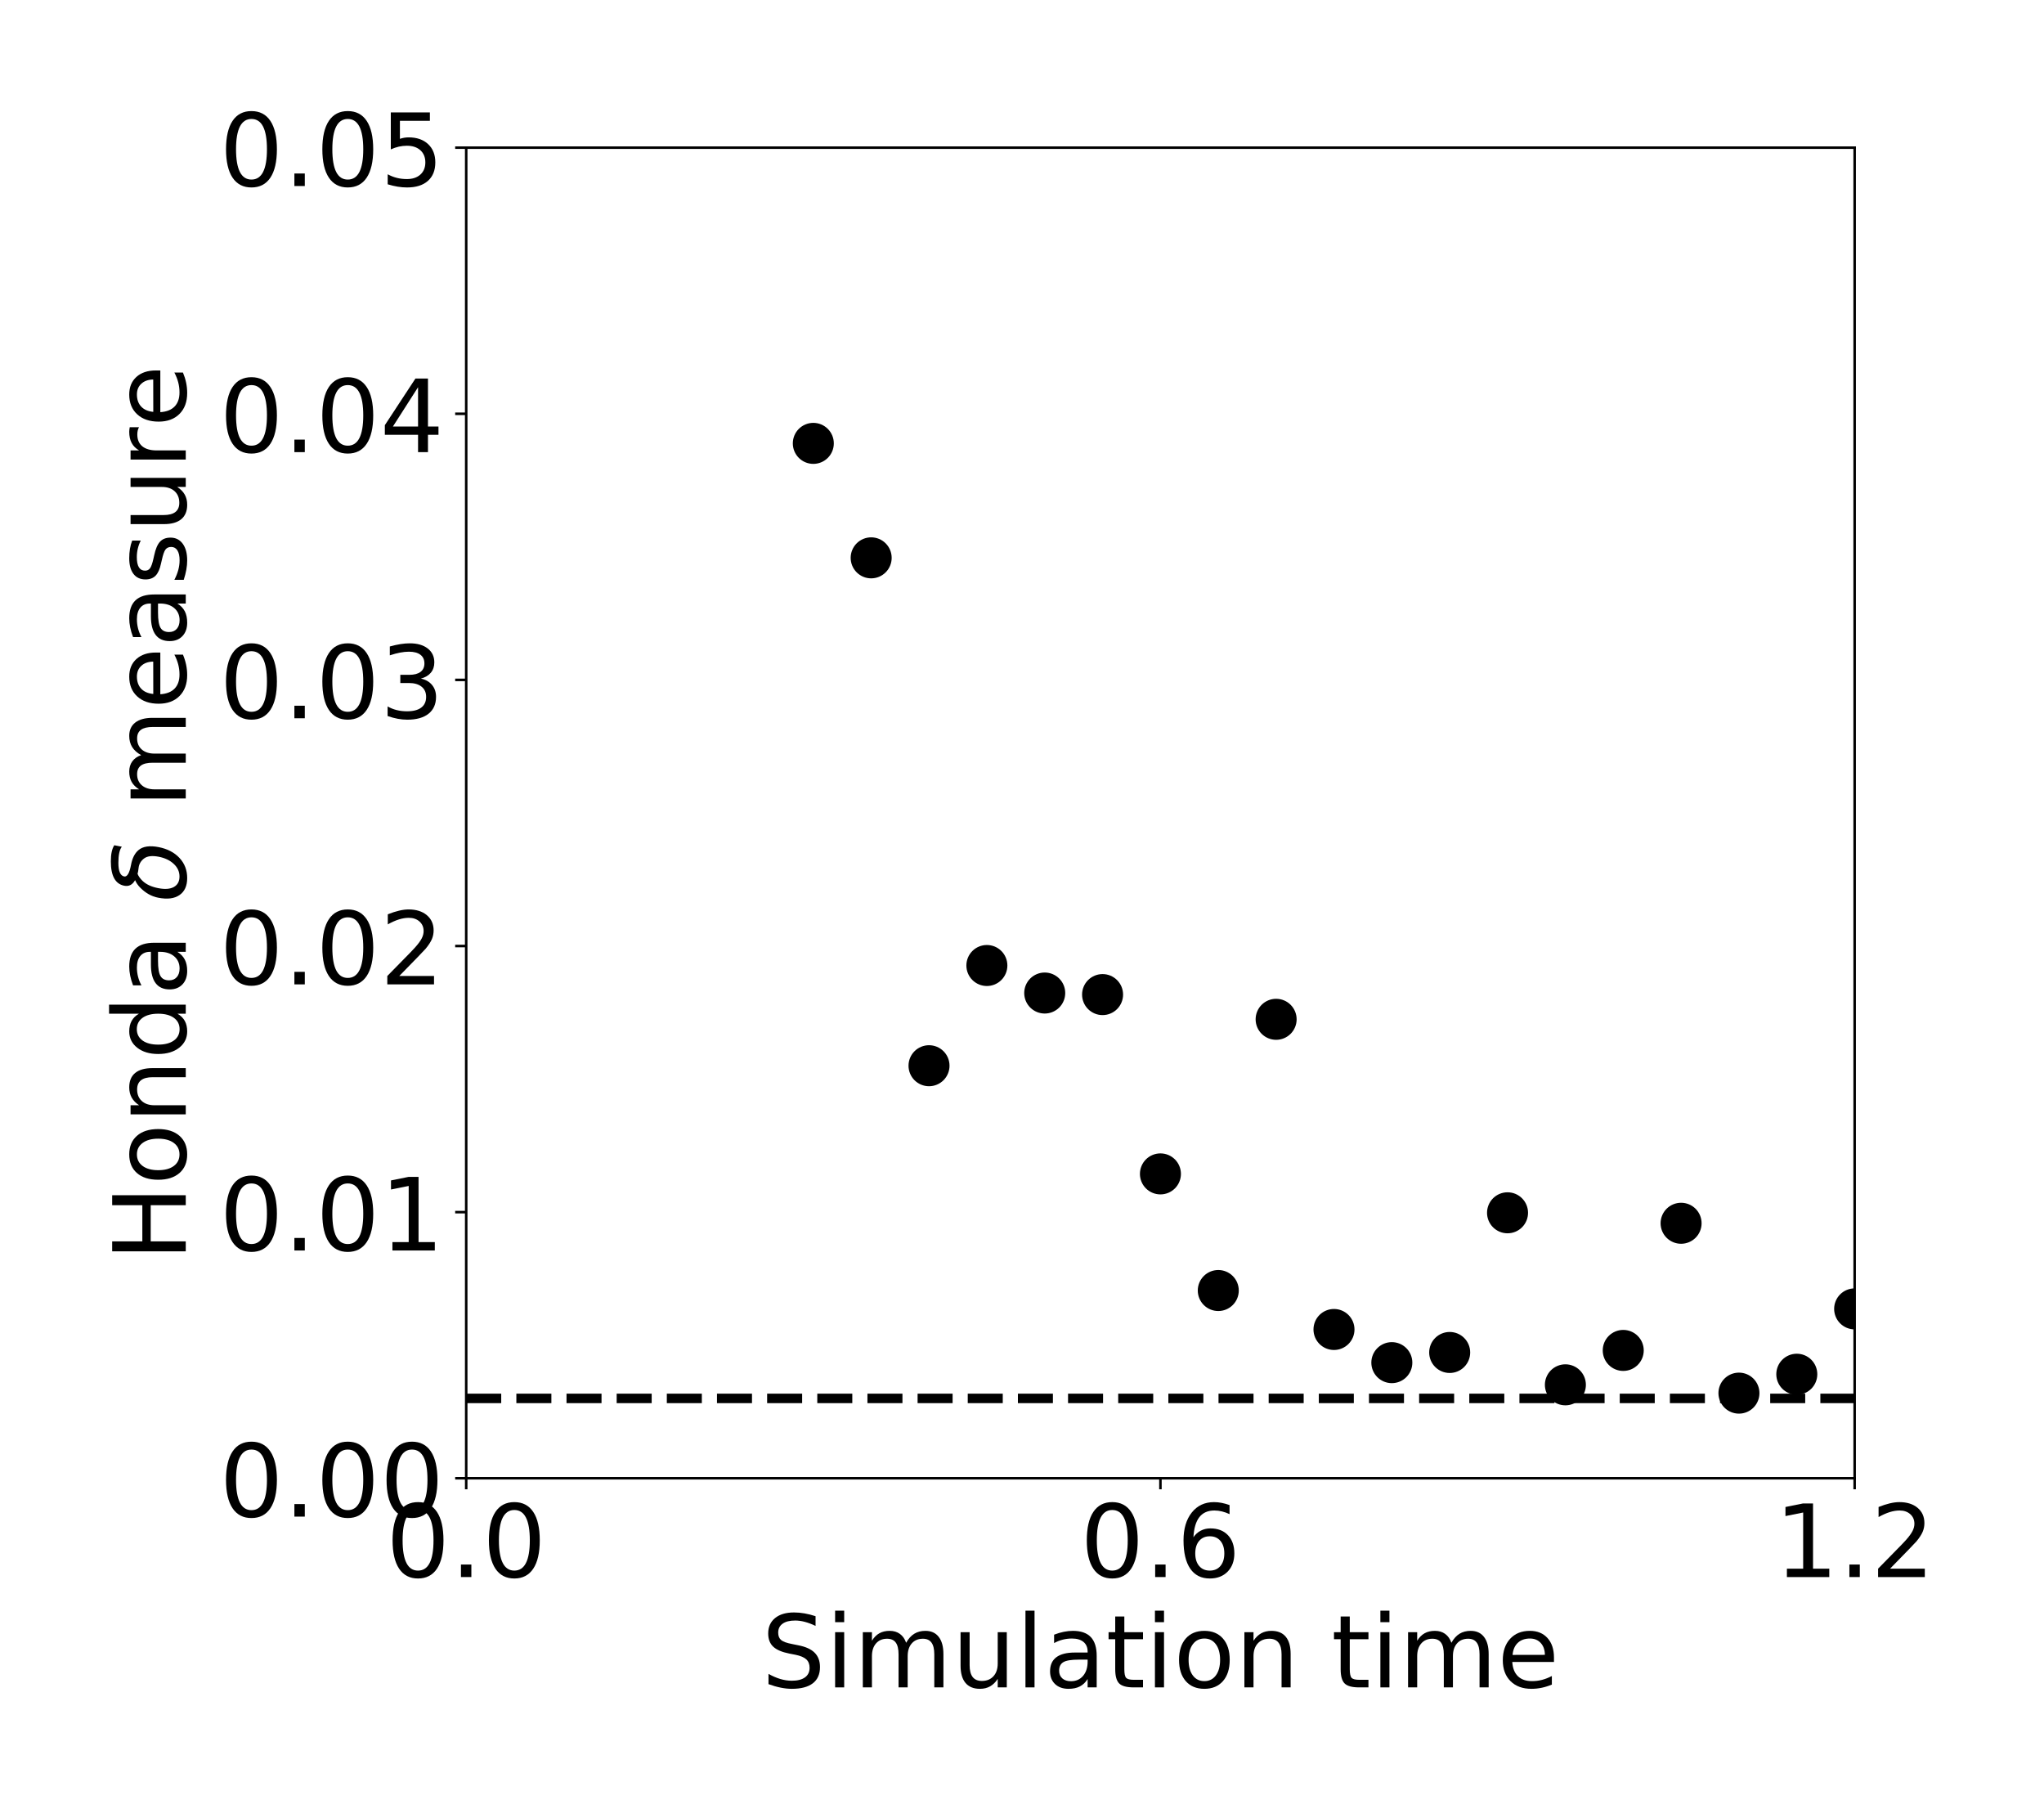
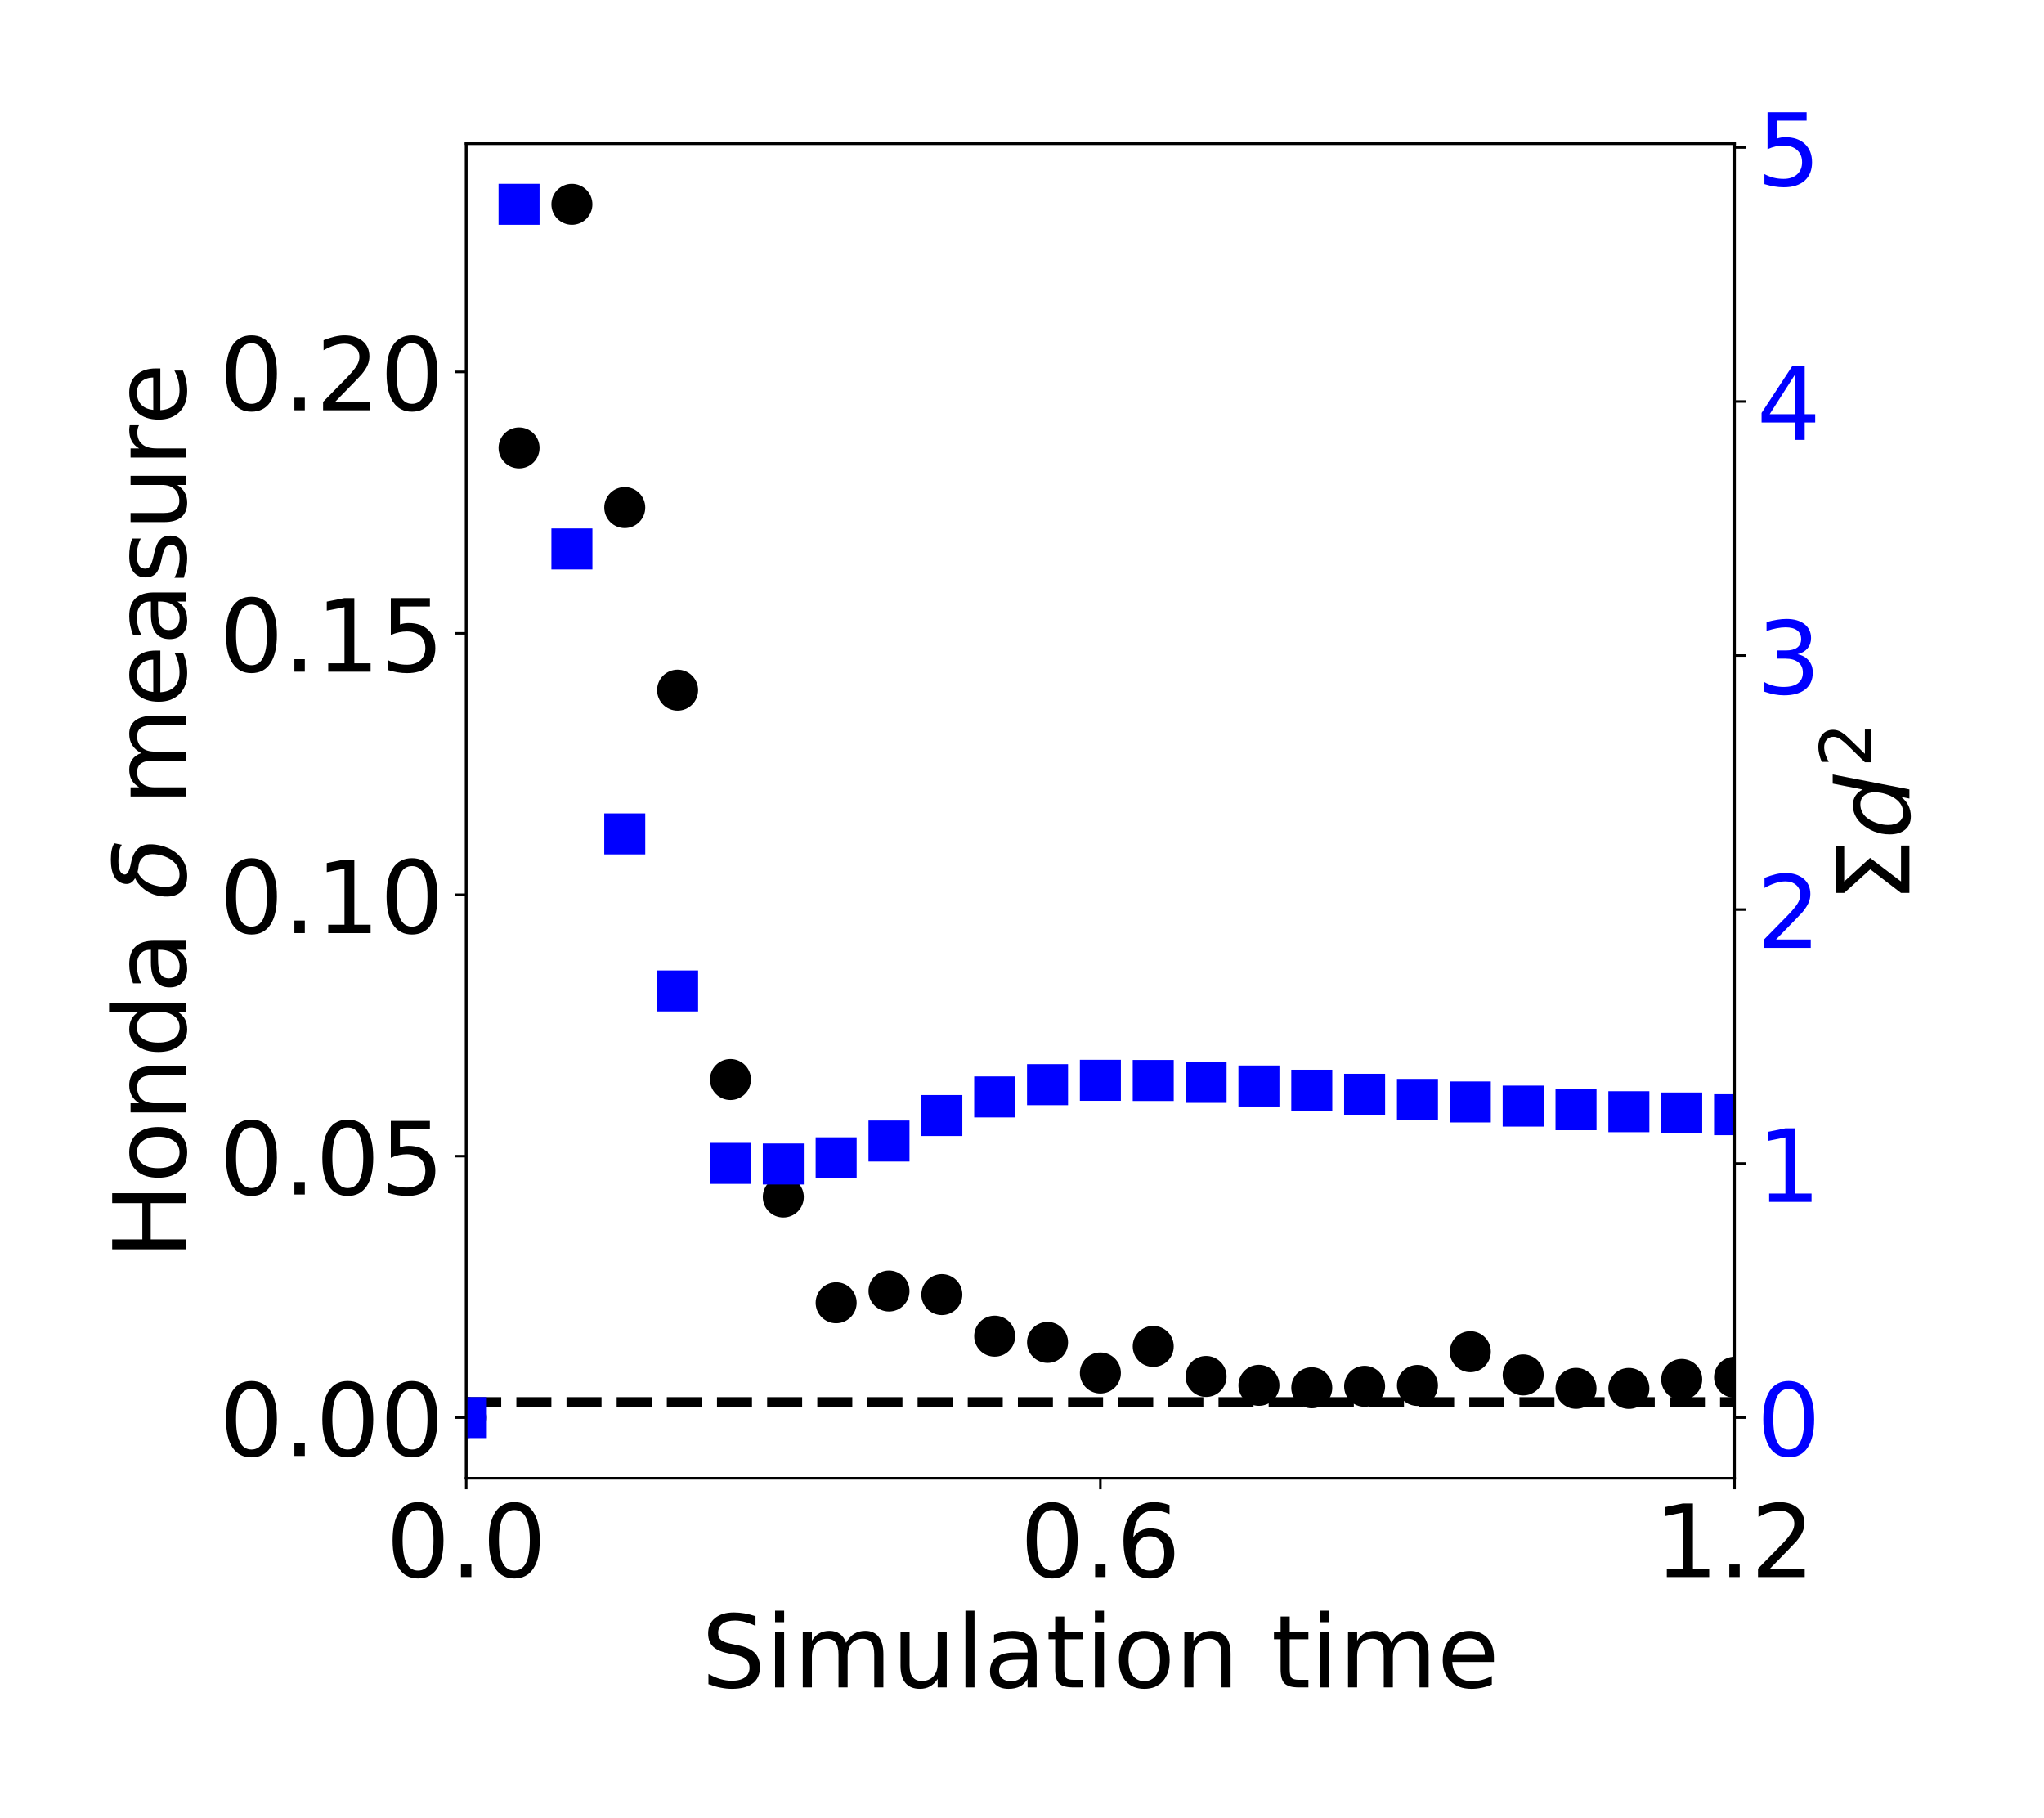
<svg xmlns="http://www.w3.org/2000/svg" xmlns:xlink="http://www.w3.org/1999/xlink" height="576pt" version="1.1" viewBox="0 0 648 576" width="648pt">
  <defs>
    <style type="text/css">
*{stroke-linecap:butt;stroke-linejoin:round;}
  </style>
  </defs>
  <g id="figure_1">
    <g id="patch_1">
      <path d="M 0 576  L 648 576  L 648 0  L 0 0  z " style="fill:none;" />
    </g>
    <g id="axes_1">
      <g id="patch_2">
-         <path d="M 147.8 468.52  L 587.97 468.52  L 587.97 46.8  L 147.8 46.8  z " style="fill:none;" />
+         <path d="M 147.8 468.52  L 549.898 468.52  L 549.898 45.526  L 147.8 45.526  z " style="fill:none;" />
      </g>
      <g id="matplotlib.axis_1">
        <g id="xtick_1">
          <g id="line2d_1">
            <defs>
-               <path d="M 0 0  L 0 3.5  " id="m5af53bf0b3" style="stroke:#000000;stroke-width:0.8;" />
-             </defs>
-             <g>
-               <use style="stroke:#000000;stroke-width:0.8;" x="147.8" xlink:href="#m5af53bf0b3" y="468.52" />
+               <path d="M 0 0  L 0 3.5  " id="m1606294948" style="stroke:#000000;stroke-width:0.8;" />
+             </defs>
+             <g>
+               <use style="stroke:#000000;stroke-width:0.8;" x="147.8" xlink:href="#m1606294948" y="468.52" />
            </g>
          </g>
          <g id="text_1">
            <defs>
              <path d="M 31.781 66.406  Q 24.172 66.406 20.328 58.906  Q 16.5 51.422 16.5 36.375  Q 16.5 21.391 20.328 13.891  Q 24.172 6.391 31.781 6.391  Q 39.453 6.391 43.281 13.891  Q 47.125 21.391 47.125 36.375  Q 47.125 51.422 43.281 58.906  Q 39.453 66.406 31.781 66.406  z M 31.781 74.219  Q 44.047 74.219 50.516 64.516  Q 56.984 54.828 56.984 36.375  Q 56.984 17.969 50.516 8.266  Q 44.047 -1.422 31.781 -1.422  Q 19.531 -1.422 13.062 8.266  Q 6.594 17.969 6.594 36.375  Q 6.594 54.828 13.062 64.516  Q 19.531 74.219 31.781 74.219  z " id="DejaVuSans-48" />
              <path d="M 10.688 12.406  L 21 12.406  L 21 0  L 10.688 0  z " id="DejaVuSans-46" />
            </defs>
            <g transform="translate(122.355 499.835)scale(0.32 -0.32)">
              <use xlink:href="#DejaVuSans-48" />
              <use x="63.623" xlink:href="#DejaVuSans-46" />
              <use x="95.41" xlink:href="#DejaVuSans-48" />
            </g>
          </g>
        </g>
        <g id="xtick_2">
          <g id="line2d_2">
            <g>
-               <use style="stroke:#000000;stroke-width:0.8;" x="367.885" xlink:href="#m5af53bf0b3" y="468.52" />
+               <use style="stroke:#000000;stroke-width:0.8;" x="348.849" xlink:href="#m1606294948" y="468.52" />
            </g>
          </g>
          <g id="text_2">
            <defs>
              <path d="M 33.016 40.375  Q 26.375 40.375 22.484 35.828  Q 18.609 31.297 18.609 23.391  Q 18.609 15.531 22.484 10.953  Q 26.375 6.391 33.016 6.391  Q 39.656 6.391 43.531 10.953  Q 47.406 15.531 47.406 23.391  Q 47.406 31.297 43.531 35.828  Q 39.656 40.375 33.016 40.375  z M 52.594 71.297  L 52.594 62.312  Q 48.875 64.062 45.094 64.984  Q 41.312 65.922 37.594 65.922  Q 27.828 65.922 22.672 59.328  Q 17.531 52.734 16.797 39.406  Q 19.672 43.656 24.016 45.922  Q 28.375 48.188 33.594 48.188  Q 44.578 48.188 50.953 41.516  Q 57.328 34.859 57.328 23.391  Q 57.328 12.156 50.688 5.359  Q 44.047 -1.422 33.016 -1.422  Q 20.359 -1.422 13.672 8.266  Q 6.984 17.969 6.984 36.375  Q 6.984 53.656 15.188 63.938  Q 23.391 74.219 37.203 74.219  Q 40.922 74.219 44.703 73.484  Q 48.484 72.75 52.594 71.297  z " id="DejaVuSans-54" />
            </defs>
-             <g transform="translate(342.44 499.835)scale(0.32 -0.32)">
+             <g transform="translate(323.404 499.835)scale(0.32 -0.32)">
              <use xlink:href="#DejaVuSans-48" />
              <use x="63.623" xlink:href="#DejaVuSans-46" />
              <use x="95.41" xlink:href="#DejaVuSans-54" />
            </g>
          </g>
        </g>
        <g id="xtick_3">
          <g id="line2d_3">
            <g>
-               <use style="stroke:#000000;stroke-width:0.8;" x="587.97" xlink:href="#m5af53bf0b3" y="468.52" />
+               <use style="stroke:#000000;stroke-width:0.8;" x="549.898" xlink:href="#m1606294948" y="468.52" />
            </g>
          </g>
          <g id="text_3">
            <defs>
              <path d="M 12.406 8.297  L 28.516 8.297  L 28.516 63.922  L 10.984 60.406  L 10.984 69.391  L 28.422 72.906  L 38.281 72.906  L 38.281 8.297  L 54.391 8.297  L 54.391 0  L 12.406 0  z " id="DejaVuSans-49" />
              <path d="M 19.188 8.297  L 53.609 8.297  L 53.609 0  L 7.328 0  L 7.328 8.297  Q 12.938 14.109 22.625 23.891  Q 32.328 33.688 34.812 36.531  Q 39.547 41.844 41.422 45.531  Q 43.312 49.219 43.312 52.781  Q 43.312 58.594 39.234 62.25  Q 35.156 65.922 28.609 65.922  Q 23.969 65.922 18.812 64.312  Q 13.672 62.703 7.812 59.422  L 7.812 69.391  Q 13.766 71.781 18.938 73  Q 24.125 74.219 28.422 74.219  Q 39.75 74.219 46.484 68.547  Q 53.219 62.891 53.219 53.422  Q 53.219 48.922 51.531 44.891  Q 49.859 40.875 45.406 35.406  Q 44.188 33.984 37.641 27.219  Q 31.109 20.453 19.188 8.297  z " id="DejaVuSans-50" />
            </defs>
-             <g transform="translate(562.525 499.835)scale(0.32 -0.32)">
+             <g transform="translate(524.453 499.835)scale(0.32 -0.32)">
              <use xlink:href="#DejaVuSans-49" />
              <use x="63.623" xlink:href="#DejaVuSans-46" />
              <use x="95.41" xlink:href="#DejaVuSans-50" />
            </g>
          </g>
        </g>
        <g id="text_4">
          <defs>
            <path d="M 53.516 70.516  L 53.516 60.891  Q 47.906 63.578 42.922 64.891  Q 37.938 66.219 33.297 66.219  Q 25.25 66.219 20.875 63.094  Q 16.5 59.969 16.5 54.203  Q 16.5 49.359 19.406 46.891  Q 22.312 44.438 30.422 42.922  L 36.375 41.703  Q 47.406 39.594 52.656 34.297  Q 57.906 29 57.906 20.125  Q 57.906 9.516 50.797 4.047  Q 43.703 -1.422 29.984 -1.422  Q 24.812 -1.422 18.969 -0.25  Q 13.141 0.922 6.891 3.219  L 6.891 13.375  Q 12.891 10.016 18.656 8.297  Q 24.422 6.594 29.984 6.594  Q 38.422 6.594 43.016 9.906  Q 47.609 13.234 47.609 19.391  Q 47.609 24.75 44.312 27.781  Q 41.016 30.812 33.5 32.328  L 27.484 33.5  Q 16.453 35.688 11.516 40.375  Q 6.594 45.062 6.594 53.422  Q 6.594 63.094 13.406 68.656  Q 20.219 74.219 32.172 74.219  Q 37.312 74.219 42.625 73.281  Q 47.953 72.359 53.516 70.516  z " id="DejaVuSans-83" />
            <path d="M 9.422 54.688  L 18.406 54.688  L 18.406 0  L 9.422 0  z M 9.422 75.984  L 18.406 75.984  L 18.406 64.594  L 9.422 64.594  z " id="DejaVuSans-105" />
            <path d="M 52 44.188  Q 55.375 50.25 60.062 53.125  Q 64.75 56 71.094 56  Q 79.641 56 84.281 50.016  Q 88.922 44.047 88.922 33.016  L 88.922 0  L 79.891 0  L 79.891 32.719  Q 79.891 40.578 77.094 44.375  Q 74.312 48.188 68.609 48.188  Q 61.625 48.188 57.562 43.547  Q 53.516 38.922 53.516 30.906  L 53.516 0  L 44.484 0  L 44.484 32.719  Q 44.484 40.625 41.703 44.406  Q 38.922 48.188 33.109 48.188  Q 26.219 48.188 22.156 43.531  Q 18.109 38.875 18.109 30.906  L 18.109 0  L 9.078 0  L 9.078 54.688  L 18.109 54.688  L 18.109 46.188  Q 21.188 51.219 25.484 53.609  Q 29.781 56 35.688 56  Q 41.656 56 45.828 52.969  Q 50 49.953 52 44.188  z " id="DejaVuSans-109" />
            <path d="M 8.5 21.578  L 8.5 54.688  L 17.484 54.688  L 17.484 21.922  Q 17.484 14.156 20.5 10.266  Q 23.531 6.391 29.594 6.391  Q 36.859 6.391 41.078 11.031  Q 45.312 15.672 45.312 23.688  L 45.312 54.688  L 54.297 54.688  L 54.297 0  L 45.312 0  L 45.312 8.406  Q 42.047 3.422 37.719 1  Q 33.406 -1.422 27.688 -1.422  Q 18.266 -1.422 13.375 4.438  Q 8.5 10.297 8.5 21.578  z M 31.109 56  z " id="DejaVuSans-117" />
            <path d="M 9.422 75.984  L 18.406 75.984  L 18.406 0  L 9.422 0  z " id="DejaVuSans-108" />
            <path d="M 34.281 27.484  Q 23.391 27.484 19.188 25  Q 14.984 22.516 14.984 16.5  Q 14.984 11.719 18.141 8.906  Q 21.297 6.109 26.703 6.109  Q 34.188 6.109 38.703 11.406  Q 43.219 16.703 43.219 25.484  L 43.219 27.484  z M 52.203 31.203  L 52.203 0  L 43.219 0  L 43.219 8.297  Q 40.141 3.328 35.547 0.953  Q 30.953 -1.422 24.312 -1.422  Q 15.922 -1.422 10.953 3.297  Q 6 8.016 6 15.922  Q 6 25.141 12.172 29.828  Q 18.359 34.516 30.609 34.516  L 43.219 34.516  L 43.219 35.406  Q 43.219 41.609 39.141 45  Q 35.062 48.391 27.688 48.391  Q 23 48.391 18.547 47.266  Q 14.109 46.141 10.016 43.891  L 10.016 52.203  Q 14.938 54.109 19.578 55.047  Q 24.219 56 28.609 56  Q 40.484 56 46.344 49.844  Q 52.203 43.703 52.203 31.203  z " id="DejaVuSans-97" />
            <path d="M 18.312 70.219  L 18.312 54.688  L 36.812 54.688  L 36.812 47.703  L 18.312 47.703  L 18.312 18.016  Q 18.312 11.328 20.141 9.422  Q 21.969 7.516 27.594 7.516  L 36.812 7.516  L 36.812 0  L 27.594 0  Q 17.188 0 13.234 3.875  Q 9.281 7.766 9.281 18.016  L 9.281 47.703  L 2.688 47.703  L 2.688 54.688  L 9.281 54.688  L 9.281 70.219  z " id="DejaVuSans-116" />
            <path d="M 30.609 48.391  Q 23.391 48.391 19.188 42.75  Q 14.984 37.109 14.984 27.297  Q 14.984 17.484 19.156 11.844  Q 23.344 6.203 30.609 6.203  Q 37.797 6.203 41.984 11.859  Q 46.188 17.531 46.188 27.297  Q 46.188 37.016 41.984 42.703  Q 37.797 48.391 30.609 48.391  z M 30.609 56  Q 42.328 56 49.016 48.375  Q 55.719 40.766 55.719 27.297  Q 55.719 13.875 49.016 6.219  Q 42.328 -1.422 30.609 -1.422  Q 18.844 -1.422 12.172 6.219  Q 5.516 13.875 5.516 27.297  Q 5.516 40.766 12.172 48.375  Q 18.844 56 30.609 56  z " id="DejaVuSans-111" />
            <path d="M 54.891 33.016  L 54.891 0  L 45.906 0  L 45.906 32.719  Q 45.906 40.484 42.875 44.328  Q 39.844 48.188 33.797 48.188  Q 26.516 48.188 22.312 43.547  Q 18.109 38.922 18.109 30.906  L 18.109 0  L 9.078 0  L 9.078 54.688  L 18.109 54.688  L 18.109 46.188  Q 21.344 51.125 25.703 53.562  Q 30.078 56 35.797 56  Q 45.219 56 50.047 50.172  Q 54.891 44.344 54.891 33.016  z " id="DejaVuSans-110" />
            <path id="DejaVuSans-32" />
            <path d="M 56.203 29.594  L 56.203 25.203  L 14.891 25.203  Q 15.484 15.922 20.484 11.062  Q 25.484 6.203 34.422 6.203  Q 39.594 6.203 44.453 7.469  Q 49.312 8.734 54.109 11.281  L 54.109 2.781  Q 49.266 0.734 44.188 -0.344  Q 39.109 -1.422 33.891 -1.422  Q 20.797 -1.422 13.156 6.188  Q 5.516 13.812 5.516 26.812  Q 5.516 40.234 12.766 48.109  Q 20.016 56 32.328 56  Q 43.359 56 49.781 48.891  Q 56.203 41.797 56.203 29.594  z M 47.219 32.234  Q 47.125 39.594 43.094 43.984  Q 39.062 48.391 32.422 48.391  Q 24.906 48.391 20.391 44.141  Q 15.875 39.891 15.188 32.172  z " id="DejaVuSans-101" />
          </defs>
-           <g transform="translate(241.4275 534.805)scale(0.32 -0.32)">
+           <g transform="translate(222.3915 534.805)scale(0.32 -0.32)">
            <use xlink:href="#DejaVuSans-83" />
            <use x="63.477" xlink:href="#DejaVuSans-105" />
            <use x="91.26" xlink:href="#DejaVuSans-109" />
            <use x="188.672" xlink:href="#DejaVuSans-117" />
            <use x="252.051" xlink:href="#DejaVuSans-108" />
            <use x="279.834" xlink:href="#DejaVuSans-97" />
            <use x="341.113" xlink:href="#DejaVuSans-116" />
            <use x="380.322" xlink:href="#DejaVuSans-105" />
            <use x="408.105" xlink:href="#DejaVuSans-111" />
            <use x="469.287" xlink:href="#DejaVuSans-110" />
            <use x="532.666" xlink:href="#DejaVuSans-32" />
            <use x="564.453" xlink:href="#DejaVuSans-116" />
            <use x="603.662" xlink:href="#DejaVuSans-105" />
            <use x="631.445" xlink:href="#DejaVuSans-109" />
            <use x="728.857" xlink:href="#DejaVuSans-101" />
          </g>
        </g>
      </g>
      <g id="matplotlib.axis_2">
        <g id="ytick_1">
          <g id="line2d_4">
            <defs>
-               <path d="M 0 0  L -3.5 0  " id="maa8f83fc77" style="stroke:#000000;stroke-width:0.8;" />
-             </defs>
-             <g>
-               <use style="stroke:#000000;stroke-width:0.8;" x="147.8" xlink:href="#maa8f83fc77" y="468.52" />
+               <path d="M 0 0  L -3.5 0  " id="m29ef4b37f7" style="stroke:#000000;stroke-width:0.8;" />
+             </defs>
+             <g>
+               <use style="stroke:#000000;stroke-width:0.8;" x="147.8" xlink:href="#m29ef4b37f7" y="449.293" />
            </g>
          </g>
          <g id="text_5">
-             <g transform="translate(69.55 480.6775)scale(0.32 -0.32)">
+             <g transform="translate(69.55 461.4505)scale(0.32 -0.32)">
              <use xlink:href="#DejaVuSans-48" />
              <use x="63.623" xlink:href="#DejaVuSans-46" />
              <use x="95.41" xlink:href="#DejaVuSans-48" />
              <use x="159.033" xlink:href="#DejaVuSans-48" />
            </g>
          </g>
        </g>
        <g id="ytick_2">
          <g id="line2d_5">
            <g>
-               <use style="stroke:#000000;stroke-width:0.8;" x="147.8" xlink:href="#maa8f83fc77" y="384.176" />
+               <use style="stroke:#000000;stroke-width:0.8;" x="147.8" xlink:href="#m29ef4b37f7" y="366.438" />
            </g>
          </g>
          <g id="text_6">
-             <g transform="translate(69.55 396.3335)scale(0.32 -0.32)">
+             <defs>
+               <path d="M 10.797 72.906  L 49.516 72.906  L 49.516 64.594  L 19.828 64.594  L 19.828 46.734  Q 21.969 47.469 24.109 47.828  Q 26.266 48.188 28.422 48.188  Q 40.625 48.188 47.75 41.5  Q 54.891 34.812 54.891 23.391  Q 54.891 11.625 47.562 5.094  Q 40.234 -1.422 26.906 -1.422  Q 22.312 -1.422 17.547 -0.641  Q 12.797 0.141 7.719 1.703  L 7.719 11.625  Q 12.109 9.234 16.797 8.062  Q 21.484 6.891 26.703 6.891  Q 35.156 6.891 40.078 11.328  Q 45.016 15.766 45.016 23.391  Q 45.016 31 40.078 35.438  Q 35.156 39.891 26.703 39.891  Q 22.75 39.891 18.812 39.016  Q 14.891 38.141 10.797 36.281  z " id="DejaVuSans-53" />
+             </defs>
+             <g transform="translate(69.55 378.5956)scale(0.32 -0.32)">
              <use xlink:href="#DejaVuSans-48" />
              <use x="63.623" xlink:href="#DejaVuSans-46" />
              <use x="95.41" xlink:href="#DejaVuSans-48" />
-               <use x="159.033" xlink:href="#DejaVuSans-49" />
+               <use x="159.033" xlink:href="#DejaVuSans-53" />
            </g>
          </g>
        </g>
        <g id="ytick_3">
          <g id="line2d_6">
            <g>
-               <use style="stroke:#000000;stroke-width:0.8;" x="147.8" xlink:href="#maa8f83fc77" y="299.832" />
+               <use style="stroke:#000000;stroke-width:0.8;" x="147.8" xlink:href="#m29ef4b37f7" y="283.583" />
            </g>
          </g>
          <g id="text_7">
-             <g transform="translate(69.55 311.9895)scale(0.32 -0.32)">
-               <use xlink:href="#DejaVuSans-48" />
-               <use x="63.623" xlink:href="#DejaVuSans-46" />
-               <use x="95.41" xlink:href="#DejaVuSans-48" />
-               <use x="159.033" xlink:href="#DejaVuSans-50" />
+             <g transform="translate(69.55 295.7406)scale(0.32 -0.32)">
+               <use xlink:href="#DejaVuSans-48" />
+               <use x="63.623" xlink:href="#DejaVuSans-46" />
+               <use x="95.41" xlink:href="#DejaVuSans-49" />
+               <use x="159.033" xlink:href="#DejaVuSans-48" />
            </g>
          </g>
        </g>
        <g id="ytick_4">
          <g id="line2d_7">
            <g>
-               <use style="stroke:#000000;stroke-width:0.8;" x="147.8" xlink:href="#maa8f83fc77" y="215.488" />
+               <use style="stroke:#000000;stroke-width:0.8;" x="147.8" xlink:href="#m29ef4b37f7" y="200.728" />
            </g>
          </g>
          <g id="text_8">
-             <defs>
-               <path d="M 40.578 39.312  Q 47.656 37.797 51.625 33  Q 55.609 28.219 55.609 21.188  Q 55.609 10.406 48.188 4.484  Q 40.766 -1.422 27.094 -1.422  Q 22.516 -1.422 17.656 -0.516  Q 12.797 0.391 7.625 2.203  L 7.625 11.719  Q 11.719 9.328 16.594 8.109  Q 21.484 6.891 26.812 6.891  Q 36.078 6.891 40.938 10.547  Q 45.797 14.203 45.797 21.188  Q 45.797 27.641 41.281 31.266  Q 36.766 34.906 28.719 34.906  L 20.219 34.906  L 20.219 43.016  L 29.109 43.016  Q 36.375 43.016 40.234 45.922  Q 44.094 48.828 44.094 54.297  Q 44.094 59.906 40.109 62.906  Q 36.141 65.922 28.719 65.922  Q 24.656 65.922 20.016 65.031  Q 15.375 64.156 9.812 62.312  L 9.812 71.094  Q 15.438 72.656 20.344 73.438  Q 25.25 74.219 29.594 74.219  Q 40.828 74.219 47.359 69.109  Q 53.906 64.016 53.906 55.328  Q 53.906 49.266 50.438 45.094  Q 46.969 40.922 40.578 39.312  z " id="DejaVuSans-51" />
-             </defs>
-             <g transform="translate(69.55 227.6455)scale(0.32 -0.32)">
-               <use xlink:href="#DejaVuSans-48" />
-               <use x="63.623" xlink:href="#DejaVuSans-46" />
-               <use x="95.41" xlink:href="#DejaVuSans-48" />
-               <use x="159.033" xlink:href="#DejaVuSans-51" />
+             <g transform="translate(69.55 212.8857)scale(0.32 -0.32)">
+               <use xlink:href="#DejaVuSans-48" />
+               <use x="63.623" xlink:href="#DejaVuSans-46" />
+               <use x="95.41" xlink:href="#DejaVuSans-49" />
+               <use x="159.033" xlink:href="#DejaVuSans-53" />
            </g>
          </g>
        </g>
        <g id="ytick_5">
          <g id="line2d_8">
            <g>
-               <use style="stroke:#000000;stroke-width:0.8;" x="147.8" xlink:href="#maa8f83fc77" y="131.144" />
+               <use style="stroke:#000000;stroke-width:0.8;" x="147.8" xlink:href="#m29ef4b37f7" y="117.873" />
            </g>
          </g>
          <g id="text_9">
-             <defs>
-               <path d="M 37.797 64.312  L 12.891 25.391  L 37.797 25.391  z M 35.203 72.906  L 47.609 72.906  L 47.609 25.391  L 58.016 25.391  L 58.016 17.188  L 47.609 17.188  L 47.609 0  L 37.797 0  L 37.797 17.188  L 4.891 17.188  L 4.891 26.703  z " id="DejaVuSans-52" />
-             </defs>
-             <g transform="translate(69.55 143.3015)scale(0.32 -0.32)">
-               <use xlink:href="#DejaVuSans-48" />
-               <use x="63.623" xlink:href="#DejaVuSans-46" />
-               <use x="95.41" xlink:href="#DejaVuSans-48" />
-               <use x="159.033" xlink:href="#DejaVuSans-52" />
-             </g>
-           </g>
-         </g>
-         <g id="ytick_6">
-           <g id="line2d_9">
-             <g>
-               <use style="stroke:#000000;stroke-width:0.8;" x="147.8" xlink:href="#maa8f83fc77" y="46.8" />
-             </g>
-           </g>
-           <g id="text_10">
-             <defs>
-               <path d="M 10.797 72.906  L 49.516 72.906  L 49.516 64.594  L 19.828 64.594  L 19.828 46.734  Q 21.969 47.469 24.109 47.828  Q 26.266 48.188 28.422 48.188  Q 40.625 48.188 47.75 41.5  Q 54.891 34.812 54.891 23.391  Q 54.891 11.625 47.562 5.094  Q 40.234 -1.422 26.906 -1.422  Q 22.312 -1.422 17.547 -0.641  Q 12.797 0.141 7.719 1.703  L 7.719 11.625  Q 12.109 9.234 16.797 8.062  Q 21.484 6.891 26.703 6.891  Q 35.156 6.891 40.078 11.328  Q 45.016 15.766 45.016 23.391  Q 45.016 31 40.078 35.438  Q 35.156 39.891 26.703 39.891  Q 22.75 39.891 18.812 39.016  Q 14.891 38.141 10.797 36.281  z " id="DejaVuSans-53" />
-             </defs>
-             <g transform="translate(69.55 58.9575)scale(0.32 -0.32)">
-               <use xlink:href="#DejaVuSans-48" />
-               <use x="63.623" xlink:href="#DejaVuSans-46" />
-               <use x="95.41" xlink:href="#DejaVuSans-48" />
-               <use x="159.033" xlink:href="#DejaVuSans-53" />
-             </g>
-           </g>
-         </g>
-         <g id="text_11">
+             <g transform="translate(69.55 130.0307)scale(0.32 -0.32)">
+               <use xlink:href="#DejaVuSans-48" />
+               <use x="63.623" xlink:href="#DejaVuSans-46" />
+               <use x="95.41" xlink:href="#DejaVuSans-50" />
+               <use x="159.033" xlink:href="#DejaVuSans-48" />
+             </g>
+           </g>
+         </g>
+         <g id="text_10">
          <defs>
            <path d="M 9.812 72.906  L 19.672 72.906  L 19.672 43.016  L 55.516 43.016  L 55.516 72.906  L 65.375 72.906  L 65.375 0  L 55.516 0  L 55.516 34.719  L 19.672 34.719  L 19.672 0  L 9.812 0  z " id="DejaVuSans-72" />
            <path d="M 45.406 46.391  L 45.406 75.984  L 54.391 75.984  L 54.391 0  L 45.406 0  L 45.406 8.203  Q 42.578 3.328 38.25 0.953  Q 33.938 -1.422 27.875 -1.422  Q 17.969 -1.422 11.734 6.484  Q 5.516 14.406 5.516 27.297  Q 5.516 40.188 11.734 48.094  Q 17.969 56 27.875 56  Q 33.938 56 38.25 53.625  Q 42.578 51.266 45.406 46.391  z M 14.797 27.297  Q 14.797 17.391 18.875 11.75  Q 22.953 6.109 30.078 6.109  Q 37.203 6.109 41.297 11.75  Q 45.406 17.391 45.406 27.297  Q 45.406 37.203 41.297 42.844  Q 37.203 48.484 30.078 48.484  Q 22.953 48.484 18.875 42.844  Q 14.797 37.203 14.797 27.297  z " id="DejaVuSans-100" />
            <path d="M 54.25 63.328  Q 49.953 66.75 38.281 66.75  Q 25.922 66.75 24.812 61.031  Q 23.922 56.547 36.375 54.203  Q 46.141 52.391 50.828 46.922  Q 56.5 40.328 53.859 26.812  Q 51.312 13.875 43.172 6.25  Q 34.969 -1.422 23.25 -1.422  Q 11.578 -1.422 6.344 6.25  Q 1.125 13.875 3.766 27.297  Q 5.672 37.25 13.922 45.312  Q 17.141 48.438 21.141 50.203  Q 14.266 54.047 15.625 60.938  Q 18.219 74.219 39.75 74.219  Q 50.531 74.219 55.719 70.797  z M 27.391 47.75  Q 23.828 46.344 20.406 42.781  Q 15.141 37.25 13.234 27.297  Q 11.281 17.391 14.359 11.812  Q 17.484 6.203 24.75 6.203  Q 31.938 6.203 37.203 11.859  Q 42.531 17.531 44.344 26.812  Q 46.188 36.531 42.672 41.219  Q 38.922 46.234 32.859 46.781  Q 29.781 47.078 27.391 47.75  z " id="DejaVuSans-Oblique-948" />
            <path d="M 44.281 53.078  L 44.281 44.578  Q 40.484 46.531 36.375 47.5  Q 32.281 48.484 27.875 48.484  Q 21.188 48.484 17.844 46.438  Q 14.5 44.391 14.5 40.281  Q 14.5 37.156 16.891 35.375  Q 19.281 33.594 26.516 31.984  L 29.594 31.297  Q 39.156 29.25 43.188 25.516  Q 47.219 21.781 47.219 15.094  Q 47.219 7.469 41.188 3.016  Q 35.156 -1.422 24.609 -1.422  Q 20.219 -1.422 15.453 -0.562  Q 10.688 0.297 5.422 2  L 5.422 11.281  Q 10.406 8.688 15.234 7.391  Q 20.062 6.109 24.812 6.109  Q 31.156 6.109 34.562 8.281  Q 37.984 10.453 37.984 14.406  Q 37.984 18.062 35.516 20.016  Q 33.062 21.969 24.703 23.781  L 21.578 24.516  Q 13.234 26.266 9.516 29.906  Q 5.812 33.547 5.812 39.891  Q 5.812 47.609 11.281 51.797  Q 16.75 56 26.812 56  Q 31.781 56 36.172 55.266  Q 40.578 54.547 44.281 53.078  z " id="DejaVuSans-115" />
            <path d="M 41.109 46.297  Q 39.594 47.172 37.812 47.578  Q 36.031 48 33.891 48  Q 26.266 48 22.188 43.047  Q 18.109 38.094 18.109 28.812  L 18.109 0  L 9.078 0  L 9.078 54.688  L 18.109 54.688  L 18.109 46.188  Q 20.953 51.172 25.484 53.578  Q 30.031 56 36.531 56  Q 37.453 56 38.578 55.875  Q 39.703 55.766 41.062 55.516  z " id="DejaVuSans-114" />
          </defs>
-           <g transform="translate(58.895 399.74)rotate(-90)scale(0.32 -0.32)">
+           <g transform="translate(58.895 399.1032)rotate(-90)scale(0.32 -0.32)">
            <use transform="translate(0 0.015625)" xlink:href="#DejaVuSans-72" />
            <use transform="translate(75.19531 0.015625)" xlink:href="#DejaVuSans-111" />
            <use transform="translate(136.377 0.015625)" xlink:href="#DejaVuSans-110" />
            <use transform="translate(199.7559 0.015625)" xlink:href="#DejaVuSans-100" />
            <use transform="translate(263.2324 0.015625)" xlink:href="#DejaVuSans-97" />
            <use transform="translate(324.5117 0.015625)" xlink:href="#DejaVuSans-32" />
            <use transform="translate(356.2988 0.015625)" xlink:href="#DejaVuSans-Oblique-948" />
            <use transform="translate(417.4805 0.015625)" xlink:href="#DejaVuSans-32" />
            <use transform="translate(449.2676 0.015625)" xlink:href="#DejaVuSans-109" />
            <use transform="translate(546.6797 0.015625)" xlink:href="#DejaVuSans-101" />
            <use transform="translate(608.2031 0.015625)" xlink:href="#DejaVuSans-97" />
            <use transform="translate(669.4824 0.015625)" xlink:href="#DejaVuSans-115" />
            <use transform="translate(721.582 0.015625)" xlink:href="#DejaVuSans-117" />
            <use transform="translate(784.9609 0.015625)" xlink:href="#DejaVuSans-114" />
            <use transform="translate(826.0742 0.015625)" xlink:href="#DejaVuSans-101" />
          </g>
        </g>
      </g>
+       <g id="line2d_9">
+         <defs>
+           <path d="M 0 6  C 1.591 6 3.117 5.368 4.243 4.243  C 5.368 3.117 6 1.591 6 0  C 6 -1.591 5.368 -3.117 4.243 -4.243  C 3.117 -5.368 1.591 -6 0 -6  C -1.591 -6 -3.117 -5.368 -4.243 -4.243  C -5.368 -3.117 -6 -1.591 -6 0  C -6 1.591 -5.368 3.117 -4.243 4.243  C -3.117 5.368 -1.591 6 0 6  z " id="me6b38fdbbf" style="stroke:#000000;" />
+         </defs>
+         <g clip-path="url(#p1884b861eb)">
+           <use style="stroke:#000000;" x="147.834" xlink:href="#me6b38fdbbf" y="449.293" />
+           <use style="stroke:#000000;" x="164.554" xlink:href="#me6b38fdbbf" y="141.96" />
+           <use style="stroke:#000000;" x="181.308" xlink:href="#me6b38fdbbf" y="64.753" />
+           <use style="stroke:#000000;" x="198.062" xlink:href="#me6b38fdbbf" y="160.872" />
+           <use style="stroke:#000000;" x="214.816" xlink:href="#me6b38fdbbf" y="218.733" />
+           <use style="stroke:#000000;" x="231.57" xlink:href="#me6b38fdbbf" y="342.137" />
+           <use style="stroke:#000000;" x="248.325" xlink:href="#me6b38fdbbf" y="379.388" />
+           <use style="stroke:#000000;" x="265.079" xlink:href="#me6b38fdbbf" y="412.902" />
+           <use style="stroke:#000000;" x="281.833" xlink:href="#me6b38fdbbf" y="409.183" />
+           <use style="stroke:#000000;" x="298.587" xlink:href="#me6b38fdbbf" y="410.315" />
+           <use style="stroke:#000000;" x="315.341" xlink:href="#me6b38fdbbf" y="423.496" />
+           <use style="stroke:#000000;" x="332.095" xlink:href="#me6b38fdbbf" y="425.471" />
+           <use style="stroke:#000000;" x="348.849" xlink:href="#me6b38fdbbf" y="435.16" />
+           <use style="stroke:#000000;" x="365.603" xlink:href="#me6b38fdbbf" y="426.734" />
+           <use style="stroke:#000000;" x="382.357" xlink:href="#me6b38fdbbf" y="436.261" />
+           <use style="stroke:#000000;" x="399.111" xlink:href="#me6b38fdbbf" y="439.071" />
+           <use style="stroke:#000000;" x="415.865" xlink:href="#me6b38fdbbf" y="439.845" />
+           <use style="stroke:#000000;" x="432.619" xlink:href="#me6b38fdbbf" y="439.383" />
+           <use style="stroke:#000000;" x="449.373" xlink:href="#me6b38fdbbf" y="439.109" />
+           <use style="stroke:#000000;" x="466.128" xlink:href="#me6b38fdbbf" y="428.416" />
+           <use style="stroke:#000000;" x="482.882" xlink:href="#me6b38fdbbf" y="435.779" />
+           <use style="stroke:#000000;" x="499.636" xlink:href="#me6b38fdbbf" y="440.026" />
+           <use style="stroke:#000000;" x="516.39" xlink:href="#me6b38fdbbf" y="440.049" />
+           <use style="stroke:#000000;" x="533.144" xlink:href="#me6b38fdbbf" y="437.206" />
+           <use style="stroke:#000000;" x="549.898" xlink:href="#me6b38fdbbf" y="436.515" />
+         </g>
+       </g>
      <g id="line2d_10">
+         <path clip-path="url(#p1884b861eb)" d="M 147.8 444.322  L 549.898 444.322  " style="fill:none;stroke:#000000;stroke-dasharray:11.1,4.8;stroke-dashoffset:0;stroke-width:3;" />
+       </g>
+       <g id="patch_3">
+         <path d="M 147.8 468.52  L 147.8 45.526  " style="fill:none;stroke:#000000;stroke-linecap:square;stroke-linejoin:miter;stroke-width:0.8;" />
+       </g>
+       <g id="patch_4">
+         <path d="M 549.898 468.52  L 549.898 45.526  " style="fill:none;stroke:#000000;stroke-linecap:square;stroke-linejoin:miter;stroke-width:0.8;" />
+       </g>
+       <g id="patch_5">
+         <path d="M 147.8 468.52  L 549.898 468.52  " style="fill:none;stroke:#000000;stroke-linecap:square;stroke-linejoin:miter;stroke-width:0.8;" />
+       </g>
+       <g id="patch_6">
+         <path d="M 147.8 45.526  L 549.898 45.526  " style="fill:none;stroke:#000000;stroke-linecap:square;stroke-linejoin:miter;stroke-width:0.8;" />
+       </g>
+     </g>
+     <g id="axes_2">
+       <g id="matplotlib.axis_3">
+         <g id="ytick_6">
+           <g id="line2d_11">
+             <defs>
+               <path d="M 0 0  L 3.5 0  " id="m8ed3173444" style="stroke:#000000;stroke-width:0.8;" />
+             </defs>
+             <g>
+               <use style="stroke:#000000;stroke-width:0.8;" x="549.898" xlink:href="#m8ed3173444" y="449.293" />
+             </g>
+           </g>
+           <g id="text_11">
+             <g style="fill:#0000ff;" transform="translate(556.898 461.4505)scale(0.32 -0.32)">
+               <use xlink:href="#DejaVuSans-48" />
+             </g>
+           </g>
+         </g>
+         <g id="ytick_7">
+           <g id="line2d_12">
+             <g>
+               <use style="stroke:#000000;stroke-width:0.8;" x="549.898" xlink:href="#m8ed3173444" y="368.783" />
+             </g>
+           </g>
+           <g id="text_12">
+             <g style="fill:#0000ff;" transform="translate(556.898 380.9401)scale(0.32 -0.32)">
+               <use xlink:href="#DejaVuSans-49" />
+             </g>
+           </g>
+         </g>
+         <g id="ytick_8">
+           <g id="line2d_13">
+             <g>
+               <use style="stroke:#000000;stroke-width:0.8;" x="549.898" xlink:href="#m8ed3173444" y="288.272" />
+             </g>
+           </g>
+           <g id="text_13">
+             <g style="fill:#0000ff;" transform="translate(556.898 300.4297)scale(0.32 -0.32)">
+               <use xlink:href="#DejaVuSans-50" />
+             </g>
+           </g>
+         </g>
+         <g id="ytick_9">
+           <g id="line2d_14">
+             <g>
+               <use style="stroke:#000000;stroke-width:0.8;" x="549.898" xlink:href="#m8ed3173444" y="207.762" />
+             </g>
+           </g>
+           <g id="text_14">
+             <defs>
+               <path d="M 40.578 39.312  Q 47.656 37.797 51.625 33  Q 55.609 28.219 55.609 21.188  Q 55.609 10.406 48.188 4.484  Q 40.766 -1.422 27.094 -1.422  Q 22.516 -1.422 17.656 -0.516  Q 12.797 0.391 7.625 2.203  L 7.625 11.719  Q 11.719 9.328 16.594 8.109  Q 21.484 6.891 26.812 6.891  Q 36.078 6.891 40.938 10.547  Q 45.797 14.203 45.797 21.188  Q 45.797 27.641 41.281 31.266  Q 36.766 34.906 28.719 34.906  L 20.219 34.906  L 20.219 43.016  L 29.109 43.016  Q 36.375 43.016 40.234 45.922  Q 44.094 48.828 44.094 54.297  Q 44.094 59.906 40.109 62.906  Q 36.141 65.922 28.719 65.922  Q 24.656 65.922 20.016 65.031  Q 15.375 64.156 9.812 62.312  L 9.812 71.094  Q 15.438 72.656 20.344 73.438  Q 25.25 74.219 29.594 74.219  Q 40.828 74.219 47.359 69.109  Q 53.906 64.016 53.906 55.328  Q 53.906 49.266 50.438 45.094  Q 46.969 40.922 40.578 39.312  z " id="DejaVuSans-51" />
+             </defs>
+             <g style="fill:#0000ff;" transform="translate(556.898 219.9193)scale(0.32 -0.32)">
+               <use xlink:href="#DejaVuSans-51" />
+             </g>
+           </g>
+         </g>
+         <g id="ytick_10">
+           <g id="line2d_15">
+             <g>
+               <use style="stroke:#000000;stroke-width:0.8;" x="549.898" xlink:href="#m8ed3173444" y="127.251" />
+             </g>
+           </g>
+           <g id="text_15">
+             <defs>
+               <path d="M 37.797 64.312  L 12.891 25.391  L 37.797 25.391  z M 35.203 72.906  L 47.609 72.906  L 47.609 25.391  L 58.016 25.391  L 58.016 17.188  L 47.609 17.188  L 47.609 0  L 37.797 0  L 37.797 17.188  L 4.891 17.188  L 4.891 26.703  z " id="DejaVuSans-52" />
+             </defs>
+             <g style="fill:#0000ff;" transform="translate(556.898 139.4089)scale(0.32 -0.32)">
+               <use xlink:href="#DejaVuSans-52" />
+             </g>
+           </g>
+         </g>
+         <g id="ytick_11">
+           <g id="line2d_16">
+             <g>
+               <use style="stroke:#000000;stroke-width:0.8;" x="549.898" xlink:href="#m8ed3173444" y="46.741" />
+             </g>
+           </g>
+           <g id="text_16">
+             <g style="fill:#0000ff;" transform="translate(556.898 58.89856)scale(0.32 -0.32)">
+               <use xlink:href="#DejaVuSans-53" />
+             </g>
+           </g>
+         </g>
+         <g id="text_17">
+           <defs>
+             <path d="M 21.141 8.297  L 56.781 8.297  L 56.781 0  L 9.812 0  L 9.812 8.297  L 33.203 38.766  L 9.812 64.594  L 9.812 72.906  L 55.906 72.906  L 55.906 64.594  L 21.141 64.594  L 44.531 38.969  z " id="DejaVuSans-931" />
+             <path d="M 41.797 8.203  Q 38.188 3.469 33.25 1.016  Q 28.328 -1.422 22.312 -1.422  Q 14.109 -1.422 9.344 4.172  Q 4.594 9.766 4.594 19.484  Q 4.594 27.594 7.469 34.938  Q 10.359 42.281 15.828 48.094  Q 19.438 51.953 23.969 53.969  Q 28.516 56 33.5 56  Q 38.766 56 42.797 53.453  Q 46.828 50.922 49.031 46.188  L 54.891 75.984  L 63.922 75.984  L 49.125 0  L 40.094 0  z M 13.922 21.094  Q 13.922 14.016 17.109 10.062  Q 20.312 6.109 25.984 6.109  Q 30.172 6.109 33.766 8.125  Q 37.359 10.156 40.094 14.109  Q 42.969 18.219 44.625 23.578  Q 46.297 28.953 46.297 34.188  Q 46.297 40.969 43.094 44.766  Q 39.891 48.578 34.281 48.578  Q 30.031 48.578 26.359 46.578  Q 22.703 44.578 20.125 40.828  Q 17.281 36.766 15.594 31.391  Q 13.922 26.031 13.922 21.094  z " id="DejaVuSans-Oblique-100" />
+           </defs>
+           <g transform="translate(605.573 286.1432)rotate(-90)scale(0.32 -0.32)">
+             <use transform="translate(0 0.765625)" xlink:href="#DejaVuSans-931" />
+             <use transform="translate(63.18359 0.765625)" xlink:href="#DejaVuSans-Oblique-100" />
+             <use transform="translate(134.1079 39.04688)scale(0.7)" xlink:href="#DejaVuSans-50" />
+           </g>
+         </g>
+       </g>
+       <g id="line2d_17">
        <defs>
-           <path d="M 0 6  C 1.591 6 3.117 5.368 4.243 4.243  C 5.368 3.117 6 1.591 6 0  C 6 -1.591 5.368 -3.117 4.243 -4.243  C 3.117 -5.368 1.591 -6 0 -6  C -1.591 -6 -3.117 -5.368 -4.243 -4.243  C -5.368 -3.117 -6 -1.591 -6 0  C -6 1.591 -5.368 3.117 -4.243 4.243  C -3.117 5.368 -1.591 6 0 6  z " id="md3e21c12d3" style="stroke:#000000;" />
+           <path d="M -6 6  L 6 6  L 6 -6  L -6 -6  z " id="m170c97e6c9" style="stroke:#0000ff;stroke-linejoin:miter;" />
        </defs>
-         <g clip-path="url(#pa50cc7c210)">
-           <use style="stroke:#000000;" x="249.995" xlink:href="#md3e21c12d3" y="-1" />
-           <use style="stroke:#000000;" x="257.842" xlink:href="#md3e21c12d3" y="140.524" />
-           <use style="stroke:#000000;" x="276.183" xlink:href="#md3e21c12d3" y="176.806" />
-           <use style="stroke:#000000;" x="294.523" xlink:href="#md3e21c12d3" y="337.772" />
-           <use style="stroke:#000000;" x="312.864" xlink:href="#md3e21c12d3" y="306.009" />
-           <use style="stroke:#000000;" x="331.204" xlink:href="#md3e21c12d3" y="314.734" />
-           <use style="stroke:#000000;" x="349.545" xlink:href="#md3e21c12d3" y="315.228" />
-           <use style="stroke:#000000;" x="367.885" xlink:href="#md3e21c12d3" y="372.058" />
-           <use style="stroke:#000000;" x="386.225" xlink:href="#md3e21c12d3" y="409.021" />
-           <use style="stroke:#000000;" x="404.566" xlink:href="#md3e21c12d3" y="323.062" />
-           <use style="stroke:#000000;" x="422.906" xlink:href="#md3e21c12d3" y="421.368" />
-           <use style="stroke:#000000;" x="441.247" xlink:href="#md3e21c12d3" y="431.879" />
-           <use style="stroke:#000000;" x="459.587" xlink:href="#md3e21c12d3" y="428.655" />
-           <use style="stroke:#000000;" x="477.928" xlink:href="#md3e21c12d3" y="384.386" />
-           <use style="stroke:#000000;" x="496.268" xlink:href="#md3e21c12d3" y="438.909" />
-           <use style="stroke:#000000;" x="514.608" xlink:href="#md3e21c12d3" y="428.006" />
-           <use style="stroke:#000000;" x="532.949" xlink:href="#md3e21c12d3" y="387.705" />
-           <use style="stroke:#000000;" x="551.289" xlink:href="#md3e21c12d3" y="441.543" />
-           <use style="stroke:#000000;" x="569.63" xlink:href="#md3e21c12d3" y="435.551" />
-           <use style="stroke:#000000;" x="587.97" xlink:href="#md3e21c12d3" y="414.84" />
-         </g>
-       </g>
-       <g id="line2d_11">
-         <path clip-path="url(#pa50cc7c210)" d="M 147.8 443.217  L 587.97 443.217  " style="fill:none;stroke:#000000;stroke-dasharray:11.1,4.8;stroke-dashoffset:0;stroke-width:3;" />
-       </g>
-       <g id="patch_3">
-         <path d="M 147.8 468.52  L 147.8 46.8  " style="fill:none;stroke:#000000;stroke-linecap:square;stroke-linejoin:miter;stroke-width:0.8;" />
-       </g>
-       <g id="patch_4">
-         <path d="M 587.97 468.52  L 587.97 46.8  " style="fill:none;stroke:#000000;stroke-linecap:square;stroke-linejoin:miter;stroke-width:0.8;" />
-       </g>
-       <g id="patch_5">
-         <path d="M 147.8 468.52  L 587.97 468.52  " style="fill:none;stroke:#000000;stroke-linecap:square;stroke-linejoin:miter;stroke-width:0.8;" />
-       </g>
-       <g id="patch_6">
-         <path d="M 147.8 46.8  L 587.97 46.8  " style="fill:none;stroke:#000000;stroke-linecap:square;stroke-linejoin:miter;stroke-width:0.8;" />
+         <g clip-path="url(#p1884b861eb)">
+           <use style="fill:#0000ff;stroke:#0000ff;stroke-linejoin:miter;" x="147.834" xlink:href="#m170c97e6c9" y="449.293" />
+           <use style="fill:#0000ff;stroke:#0000ff;stroke-linejoin:miter;" x="164.554" xlink:href="#m170c97e6c9" y="64.753" />
+           <use style="fill:#0000ff;stroke:#0000ff;stroke-linejoin:miter;" x="181.308" xlink:href="#m170c97e6c9" y="173.989" />
+           <use style="fill:#0000ff;stroke:#0000ff;stroke-linejoin:miter;" x="198.062" xlink:href="#m170c97e6c9" y="264.293" />
+           <use style="fill:#0000ff;stroke:#0000ff;stroke-linejoin:miter;" x="214.816" xlink:href="#m170c97e6c9" y="314.073" />
+           <use style="fill:#0000ff;stroke:#0000ff;stroke-linejoin:miter;" x="231.57" xlink:href="#m170c97e6c9" y="368.727" />
+           <use style="fill:#0000ff;stroke:#0000ff;stroke-linejoin:miter;" x="248.325" xlink:href="#m170c97e6c9" y="368.919" />
+           <use style="fill:#0000ff;stroke:#0000ff;stroke-linejoin:miter;" x="265.079" xlink:href="#m170c97e6c9" y="366.965" />
+           <use style="fill:#0000ff;stroke:#0000ff;stroke-linejoin:miter;" x="281.833" xlink:href="#m170c97e6c9" y="361.64" />
+           <use style="fill:#0000ff;stroke:#0000ff;stroke-linejoin:miter;" x="298.587" xlink:href="#m170c97e6c9" y="353.555" />
+           <use style="fill:#0000ff;stroke:#0000ff;stroke-linejoin:miter;" x="315.341" xlink:href="#m170c97e6c9" y="347.659" />
+           <use style="fill:#0000ff;stroke:#0000ff;stroke-linejoin:miter;" x="332.095" xlink:href="#m170c97e6c9" y="343.77" />
+           <use style="fill:#0000ff;stroke:#0000ff;stroke-linejoin:miter;" x="348.849" xlink:href="#m170c97e6c9" y="342.387" />
+           <use style="fill:#0000ff;stroke:#0000ff;stroke-linejoin:miter;" x="365.603" xlink:href="#m170c97e6c9" y="342.443" />
+           <use style="fill:#0000ff;stroke:#0000ff;stroke-linejoin:miter;" x="382.357" xlink:href="#m170c97e6c9" y="343.044" />
+           <use style="fill:#0000ff;stroke:#0000ff;stroke-linejoin:miter;" x="399.111" xlink:href="#m170c97e6c9" y="344.19" />
+           <use style="fill:#0000ff;stroke:#0000ff;stroke-linejoin:miter;" x="415.865" xlink:href="#m170c97e6c9" y="345.531" />
+           <use style="fill:#0000ff;stroke:#0000ff;stroke-linejoin:miter;" x="432.619" xlink:href="#m170c97e6c9" y="346.824" />
+           <use style="fill:#0000ff;stroke:#0000ff;stroke-linejoin:miter;" x="449.373" xlink:href="#m170c97e6c9" y="348.441" />
+           <use style="fill:#0000ff;stroke:#0000ff;stroke-linejoin:miter;" x="466.128" xlink:href="#m170c97e6c9" y="349.252" />
+           <use style="fill:#0000ff;stroke:#0000ff;stroke-linejoin:miter;" x="482.882" xlink:href="#m170c97e6c9" y="350.566" />
+           <use style="fill:#0000ff;stroke:#0000ff;stroke-linejoin:miter;" x="499.636" xlink:href="#m170c97e6c9" y="351.714" />
+           <use style="fill:#0000ff;stroke:#0000ff;stroke-linejoin:miter;" x="516.39" xlink:href="#m170c97e6c9" y="352.343" />
+           <use style="fill:#0000ff;stroke:#0000ff;stroke-linejoin:miter;" x="533.144" xlink:href="#m170c97e6c9" y="352.747" />
+           <use style="fill:#0000ff;stroke:#0000ff;stroke-linejoin:miter;" x="549.898" xlink:href="#m170c97e6c9" y="353.289" />
+         </g>
+       </g>
+       <g id="patch_7">
+         <path d="M 147.8 468.52  L 147.8 45.526  " style="fill:none;stroke:#000000;stroke-linecap:square;stroke-linejoin:miter;stroke-width:0.8;" />
+       </g>
+       <g id="patch_8">
+         <path d="M 549.898 468.52  L 549.898 45.526  " style="fill:none;stroke:#000000;stroke-linecap:square;stroke-linejoin:miter;stroke-width:0.8;" />
+       </g>
+       <g id="patch_9">
+         <path d="M 147.8 468.52  L 549.898 468.52  " style="fill:none;stroke:#000000;stroke-linecap:square;stroke-linejoin:miter;stroke-width:0.8;" />
+       </g>
+       <g id="patch_10">
+         <path d="M 147.8 45.526  L 549.898 45.526  " style="fill:none;stroke:#000000;stroke-linecap:square;stroke-linejoin:miter;stroke-width:0.8;" />
      </g>
    </g>
  </g>
  <defs>
-     <clipPath id="pa50cc7c210">
-       <rect height="421.72" width="440.17" x="147.8" y="46.8" />
+     <clipPath id="p1884b861eb">
+       <rect height="422.994" width="402.098" x="147.8" y="45.526" />
    </clipPath>
  </defs>
</svg>
